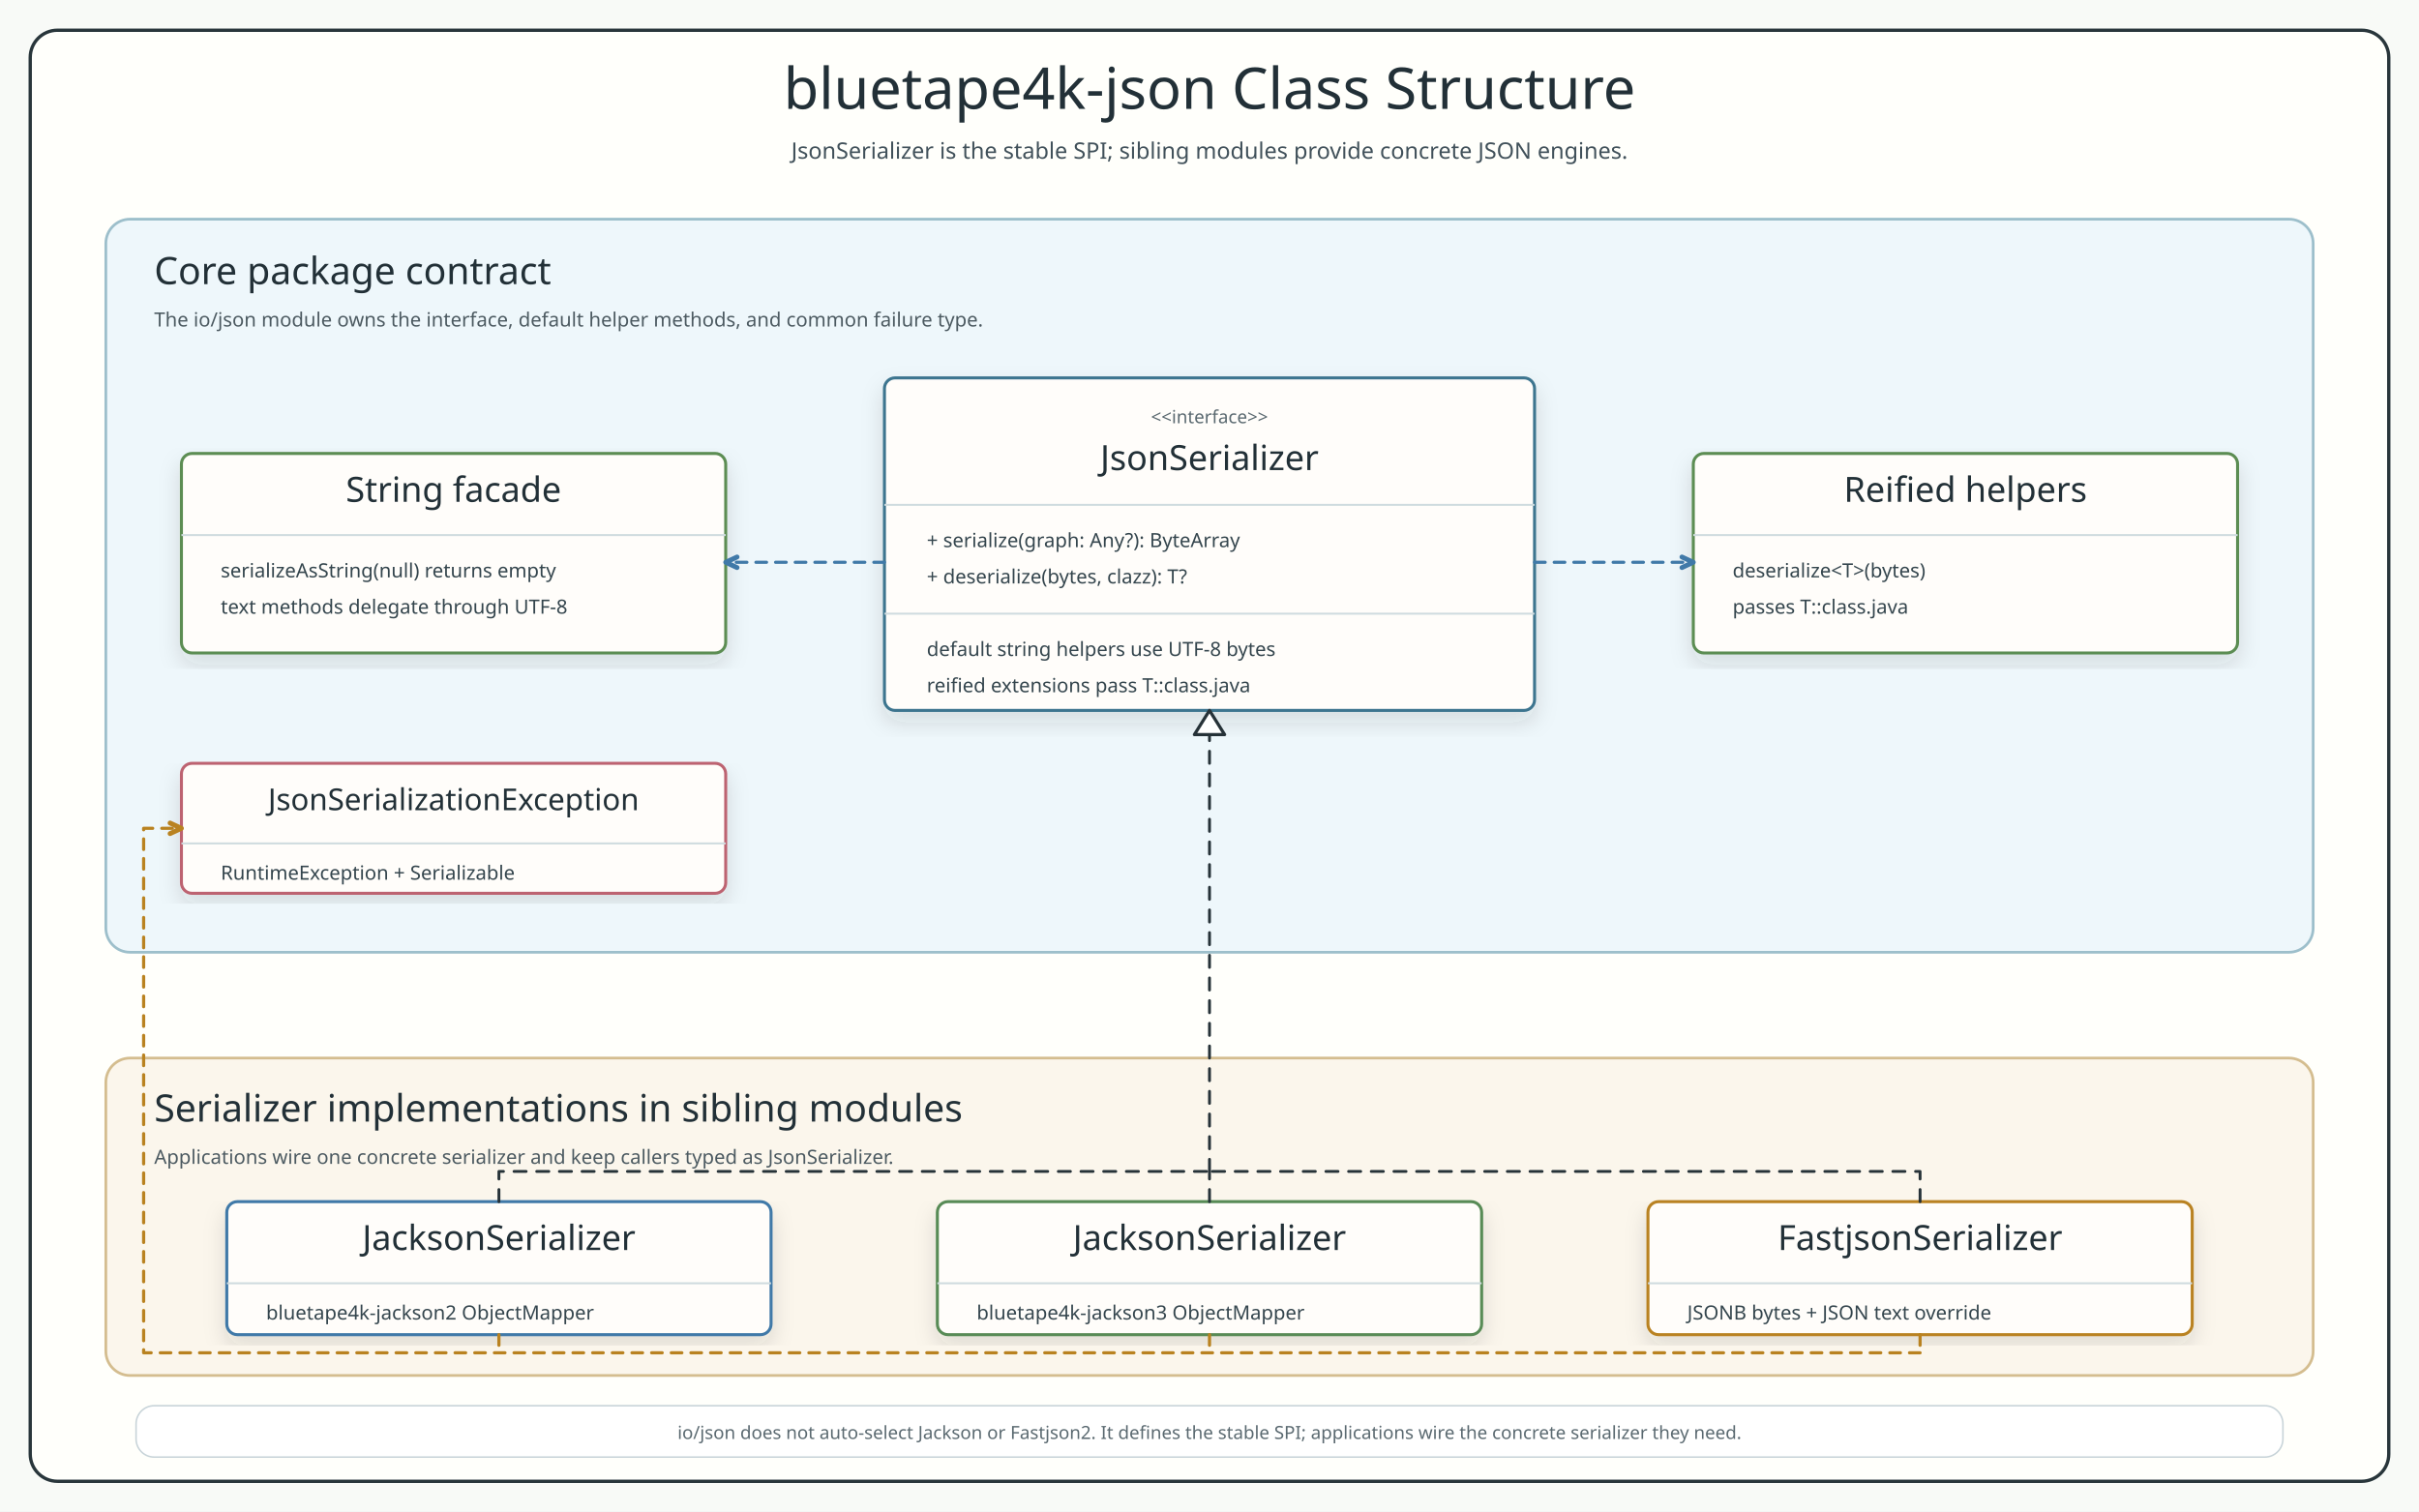
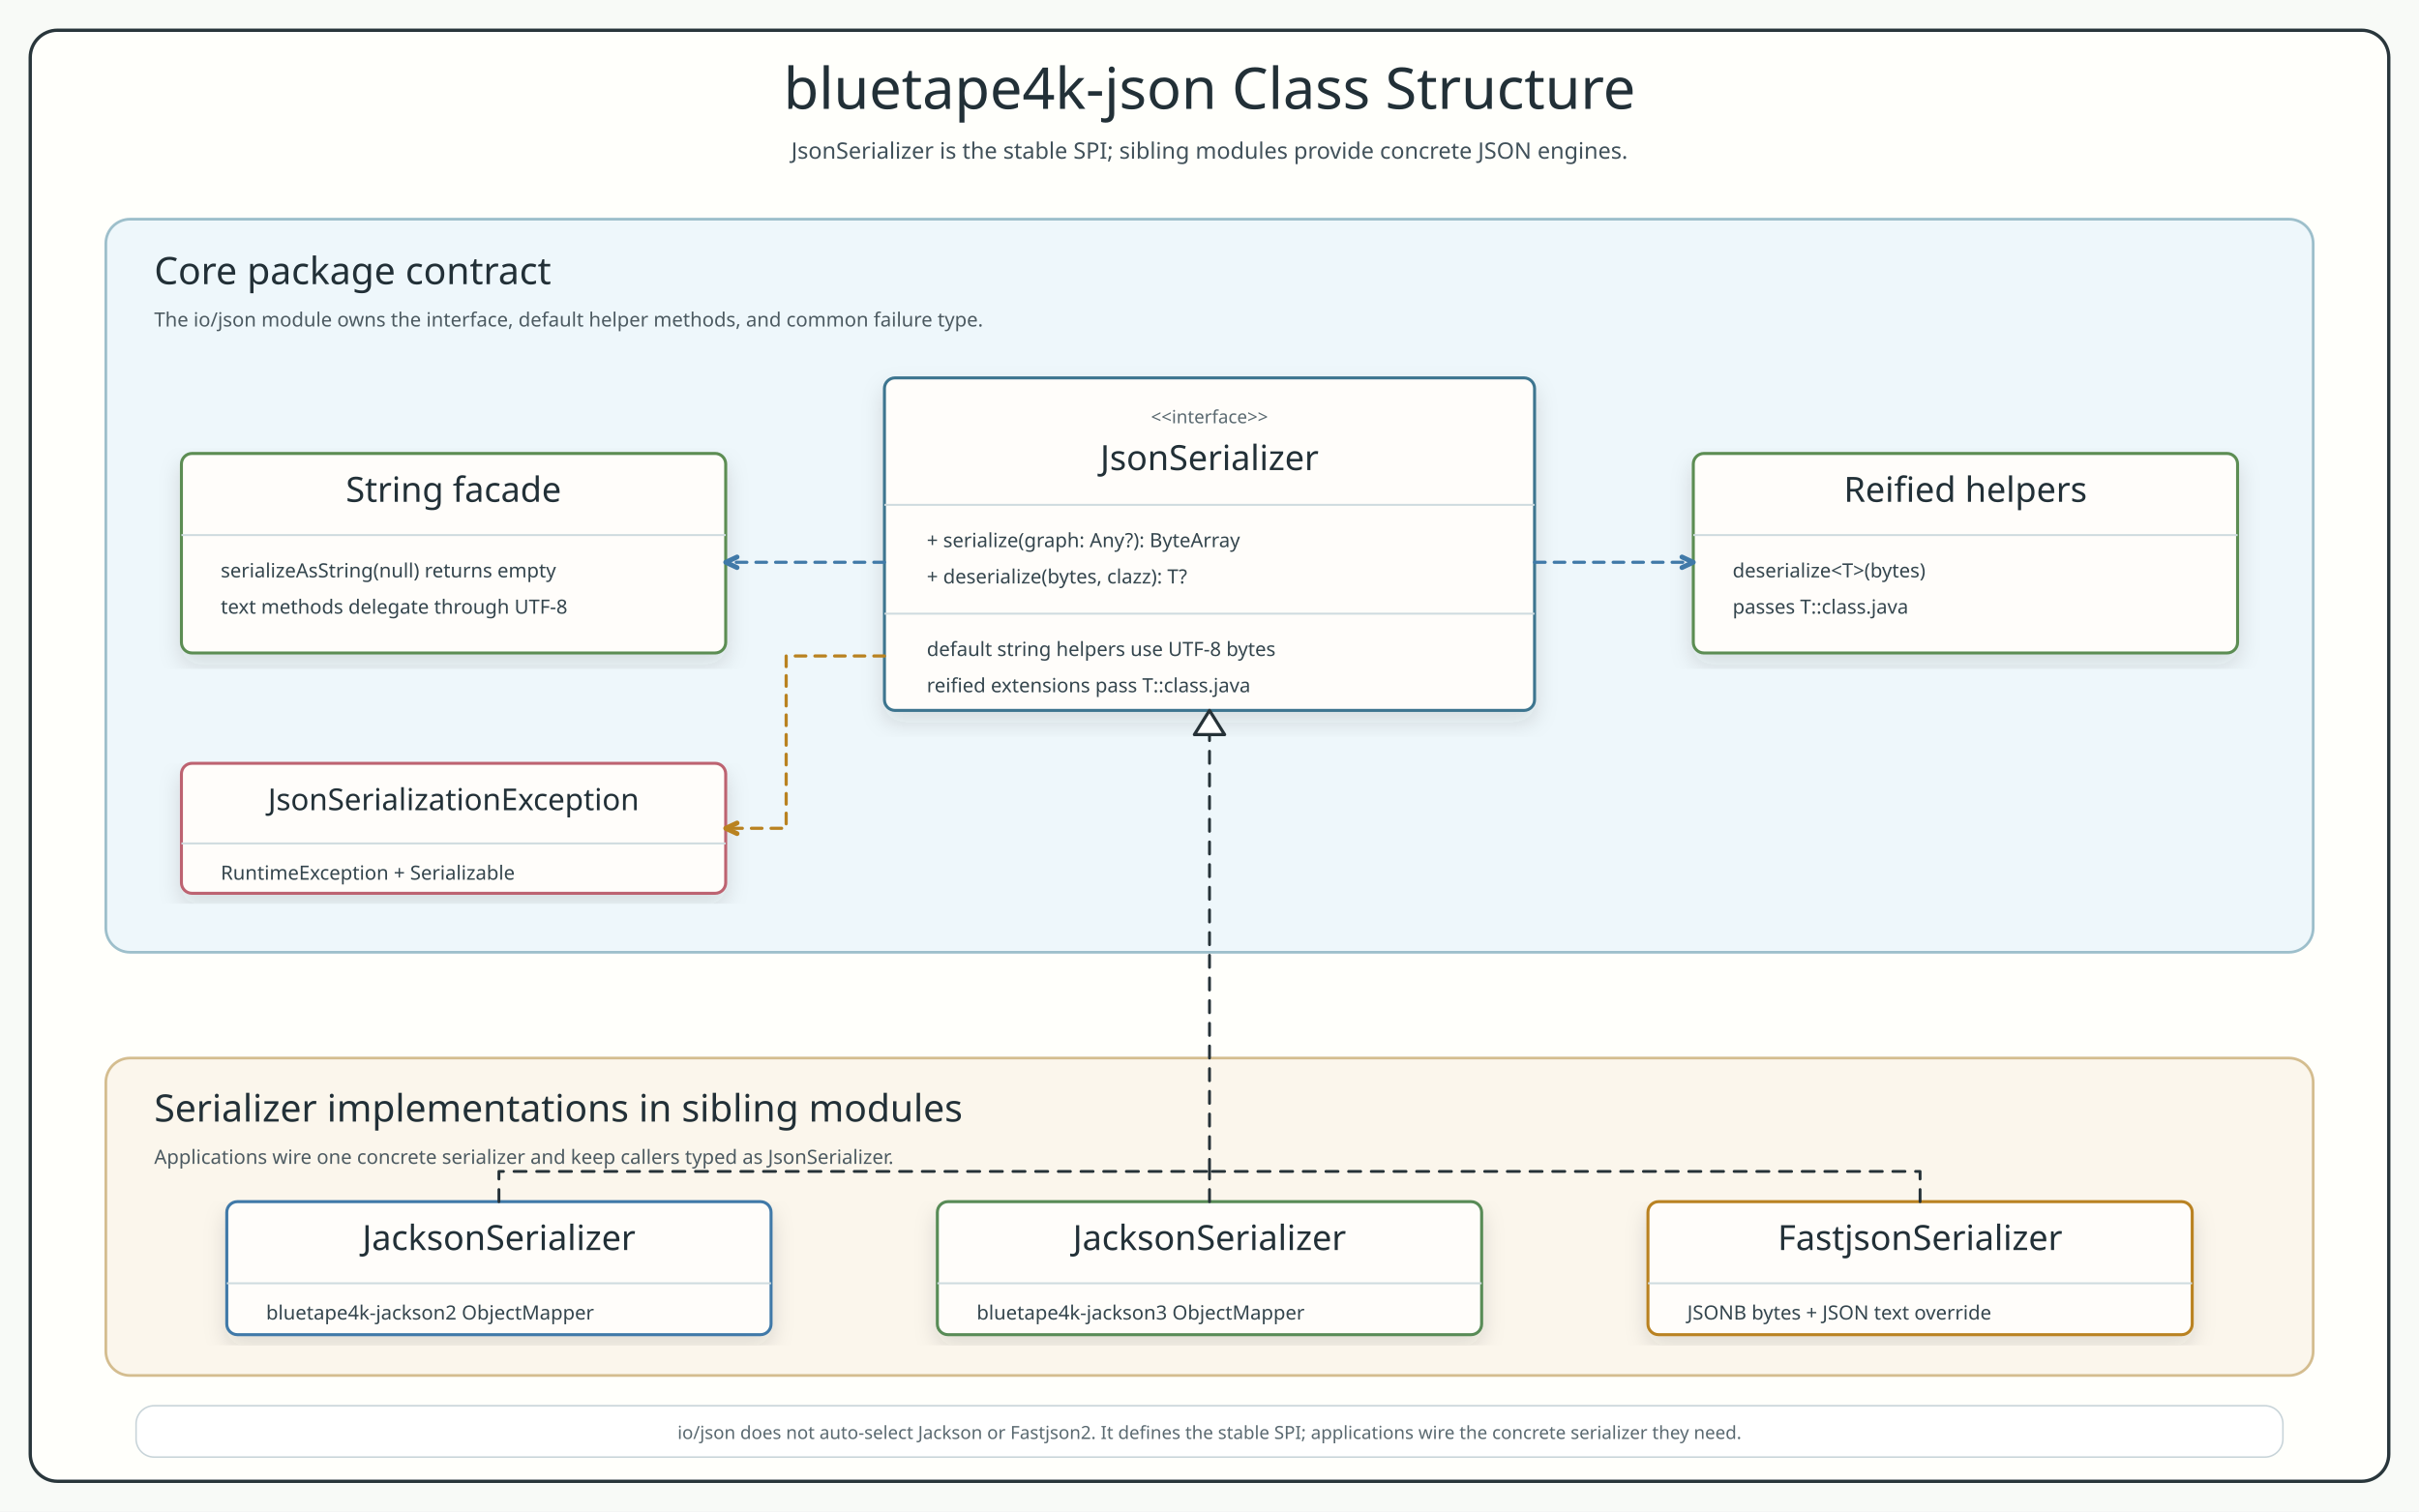
<svg xmlns="http://www.w3.org/2000/svg" width="1600" height="1000" viewBox="0 0 1600 1000" role="img" aria-label="bluetape4k-json class structure">
  <defs>
    <filter id="softShadow" x="-8%" y="-8%" width="116%" height="116%">
      <feDropShadow dx="0" dy="7" stdDeviation="7" flood-color="#27343a" flood-opacity="0.13" />
    </filter>
    <marker id="hollowDark" markerWidth="15" markerHeight="13" refX="1.5" refY="6.5" orient="auto" markerUnits="userSpaceOnUse">
      <path d="M 13.5 1.5 L 1.5 6.5 L 13.5 11.5 Z" fill="#ffffff" stroke="#263238" stroke-width="2.1" stroke-linejoin="round" stroke-dasharray="none" />
    </marker>
    <marker id="openBlue" markerWidth="11" markerHeight="10" refX="9" refY="5" orient="auto" markerUnits="userSpaceOnUse">
      <path d="M 1.5 1.5 L 9 5 L 1.5 8.5" fill="none" stroke="#4079a8" stroke-width="3.2" stroke-linecap="round" stroke-linejoin="round" stroke-dasharray="none" />
    </marker>
    <marker id="openAmber" markerWidth="11" markerHeight="10" refX="9" refY="5" orient="auto" markerUnits="userSpaceOnUse">
      <path d="M 1.5 1.5 L 9 5 L 1.5 8.5" fill="none" stroke="#b98220" stroke-width="3.2" stroke-linecap="round" stroke-linejoin="round" stroke-dasharray="none" />
    </marker>
    <style>
      svg { font-family: "Architects Daughter", "Comic Mono", "Comic Sans MS", ui-sans-serif, system-ui, sans-serif; }
      .canvas { fill: #f8faf7; }
      .frame { fill: #fffffb; stroke: #29363b; stroke-width: 2.2; }
      .title { font-family: "Architects Daughter"; font-size: 38px; fill: #223037; }
      .subtitle { font-family: "Comic Mono"; font-size: 15px; fill: #41515a; }
      .panel-core { fill: #eef7fb; stroke: #9dbfcb; stroke-width: 1.8; }
      .panel-impl { fill: #fbf6ec; stroke: #d4bd8f; stroke-width: 1.8; }
      .panel-title { font-family: "Architects Daughter"; font-size: 25px; fill: #223037; }
      .note { font-family: "Comic Mono"; font-size: 13px; fill: #4c5a61; }
      .class-card { fill: #fffdfa; stroke-width: 2; filter: url(#softShadow); }
      .interface { stroke: #3d758f; }
      .helper { stroke: #5b8d52; }
      .impl-jackson2 { stroke: #4079a8; }
      .impl-jackson3 { stroke: #598b57; }
      .impl-fastjson { stroke: #b98220; }
      .exception { stroke: #bd6371; }
      .class-title { font-family: "Architects Daughter"; font-size: 23px; fill: #223037; }
      .class-title-small { font-family: "Architects Daughter"; font-size: 20px; fill: #223037; }
      .stereo { font-family: "Comic Mono"; font-size: 12px; fill: #5a6970; }
      .member { font-family: "Comic Mono"; font-size: 13px; fill: #34454d; }
      .small { font-family: "Comic Mono"; font-size: 12px; fill: #5a6970; }
      .sep { stroke: #cfdbdf; stroke-width: 1.3; }
      .implements { fill: none; stroke: #263238; stroke-width: 1.9; stroke-dasharray: 8 7; stroke-linecap: round; stroke-linejoin: round; }
      .implements-bus { fill: none; stroke: #263238; stroke-width: 1.9; stroke-dasharray: 8 7; stroke-linecap: round; stroke-linejoin: round; }
      .uses-blue { fill: none; stroke: #4079a8; stroke-width: 2.1; stroke-dasharray: 7 6; stroke-linecap: round; stroke-linejoin: round; marker-end: url(#openBlue); }
      .uses-amber { fill: none; stroke: #b98220; stroke-width: 2.1; stroke-dasharray: 7 6; stroke-linecap: round; stroke-linejoin: round; marker-end: url(#openAmber); }
      .uses-amber-bus { fill: none; stroke: #b98220; stroke-width: 2.1; stroke-dasharray: 7 6; stroke-linecap: round; stroke-linejoin: round; }
    </style>
  </defs>
  <rect class="canvas" width="1600" height="1000" />
  <rect class="frame" x="20" y="20" width="1560" height="960" rx="18" />
  <text x="800" y="72" text-anchor="middle" class="title">bluetape4k-json Class Structure</text>
  <text x="800" y="105" text-anchor="middle" class="subtitle">JsonSerializer is the stable SPI; sibling modules provide concrete JSON engines.</text>
  <rect x="70" y="145" width="1460" height="485" rx="16" class="panel-core" />
  <text x="102" y="188" class="panel-title">Core package contract</text>
  <text x="102" y="216" class="note">The io/json module owns the interface, default helper methods, and common failure type.</text>
  <rect x="70" y="700" width="1460" height="210" rx="16" class="panel-impl" />
  <text x="102" y="742" class="panel-title">Serializer implementations in sibling modules</text>
  <text x="102" y="770" class="note">Applications wire one concrete serializer and keep callers typed as JsonSerializer.</text>
  <g id="jsonSerializer">
    <rect x="585" y="250" width="430" height="220" rx="7" class="class-card interface" />
    <text x="800" y="280" text-anchor="middle" class="stereo">&lt;&lt;interface&gt;&gt;</text>
    <text x="800" y="311" text-anchor="middle" class="class-title">JsonSerializer</text>
    <line x1="585" y1="334" x2="1015" y2="334" class="sep" />
    <text x="613" y="362" class="member">+ serialize(graph: Any?): ByteArray</text>
    <text x="613" y="386" class="member">+ deserialize(bytes, clazz): T?</text>
    <line x1="585" y1="406" x2="1015" y2="406" class="sep" />
    <text x="613" y="434" class="member">default string helpers use UTF-8 bytes</text>
    <text x="613" y="458" class="member">reified extensions pass T::class.java</text>
  </g>
  <g id="stringHelpers">
    <rect x="120" y="300" width="360" height="132" rx="7" class="class-card helper" />
    <text x="300" y="332" text-anchor="middle" class="class-title">String facade</text>
    <line x1="120" y1="354" x2="480" y2="354" class="sep" />
    <text x="146" y="382" class="member">serializeAsString(null) returns empty</text>
    <text x="146" y="406" class="member">text methods delegate through UTF-8</text>
  </g>
  <g id="reifiedHelpers">
    <rect x="1120" y="300" width="360" height="132" rx="7" class="class-card helper" />
    <text x="1300" y="332" text-anchor="middle" class="class-title">Reified helpers</text>
    <line x1="1120" y1="354" x2="1480" y2="354" class="sep" />
    <text x="1146" y="382" class="member">deserialize&lt;T&gt;(bytes)</text>
    <text x="1146" y="406" class="member">passes T::class.java</text>
  </g>
  <g id="exception">
    <rect x="120" y="505" width="360" height="86" rx="7" class="class-card exception" />
    <text x="300" y="536" text-anchor="middle" class="class-title-small">JsonSerializationException</text>
    <line x1="120" y1="558" x2="480" y2="558" class="sep" />
    <text x="146" y="582" class="member">RuntimeException + Serializable</text>
  </g>
  <g id="jackson2">
    <rect x="150" y="795" width="360" height="88" rx="7" class="class-card impl-jackson2" />
    <text x="330" y="827" text-anchor="middle" class="class-title">JacksonSerializer</text>
    <line x1="150" y1="849" x2="510" y2="849" class="sep" />
    <text x="176" y="873" class="member">bluetape4k-jackson2 ObjectMapper</text>
  </g>
  <g id="jackson3">
    <rect x="620" y="795" width="360" height="88" rx="7" class="class-card impl-jackson3" />
    <text x="800" y="827" text-anchor="middle" class="class-title">JacksonSerializer</text>
    <line x1="620" y1="849" x2="980" y2="849" class="sep" />
    <text x="646" y="873" class="member">bluetape4k-jackson3 ObjectMapper</text>
  </g>
  <g id="fastjson2">
    <rect x="1090" y="795" width="360" height="88" rx="7" class="class-card impl-fastjson" />
    <text x="1270" y="827" text-anchor="middle" class="class-title">FastjsonSerializer</text>
    <line x1="1090" y1="849" x2="1450" y2="849" class="sep" />
    <text x="1116" y="873" class="member">JSONB bytes + JSON text override</text>
  </g>
  <path d="M 585 372 H 480" class="uses-blue" />
  <path d="M 1015 372 H 1120" class="uses-blue" />
  <path d="M 330 795 V 775 H 800" class="implements-bus" />
  <path d="M 800 795 V 775" class="implements-bus" />
  <path d="M 1270 795 V 775 H 800" class="implements-bus" />
  <path d="M 800 775 V 486" class="implements" />
  <path d="M 790 486 L 800 470 L 810 486 Z" fill="#ffffff" stroke="#263238" stroke-width="2.1" stroke-linejoin="round" />
-   <path d="M 330 883 V 895" class="uses-amber-bus" />
-   <path d="M 800 883 V 895" class="uses-amber-bus" />
-   <path d="M 1270 883 V 895" class="uses-amber-bus" />
-   <path d="M 1270 895 H 95 V 548 H 120" class="uses-amber" />
+   <path d="M 585 434 H 520 V 548 H 480" class="uses-amber" />
  <rect x="90" y="930" width="1420" height="34" rx="12" fill="#ffffff" stroke="#c7d3d8" />
  <text x="800" y="952" text-anchor="middle" class="small">io/json does not auto-select Jackson or Fastjson2. It defines the stable SPI; applications wire the concrete serializer they need.</text>
</svg>
